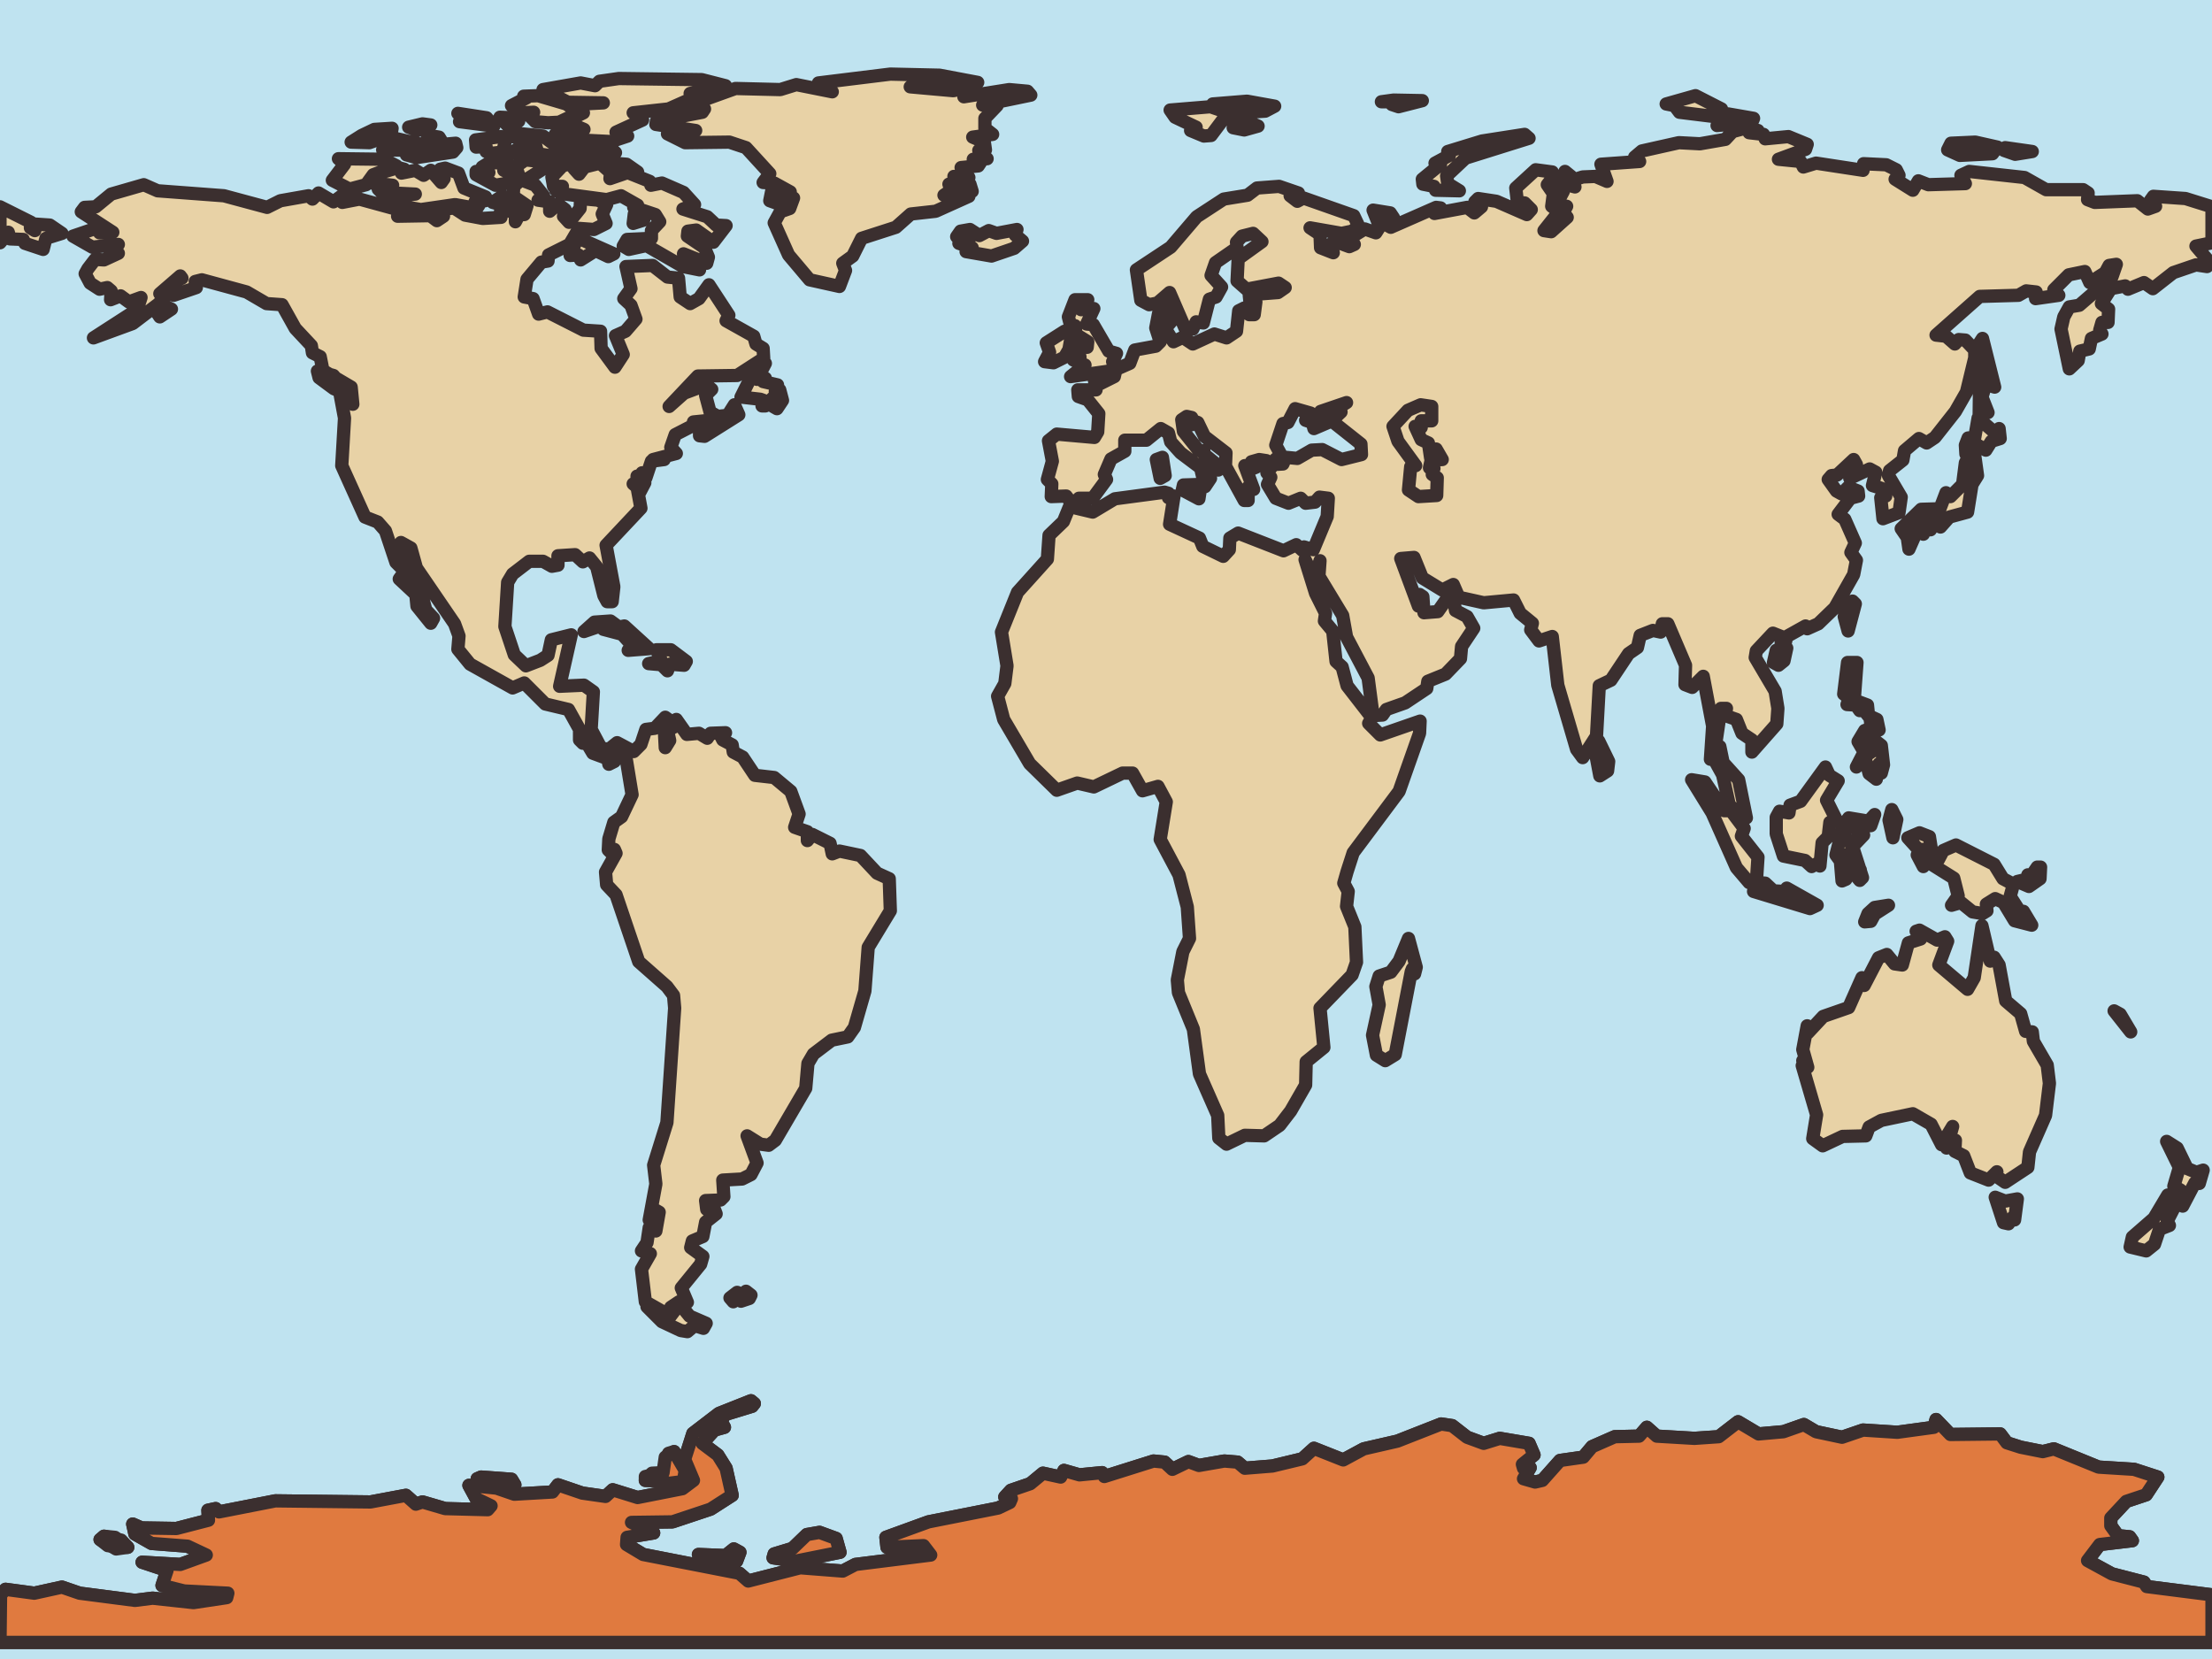
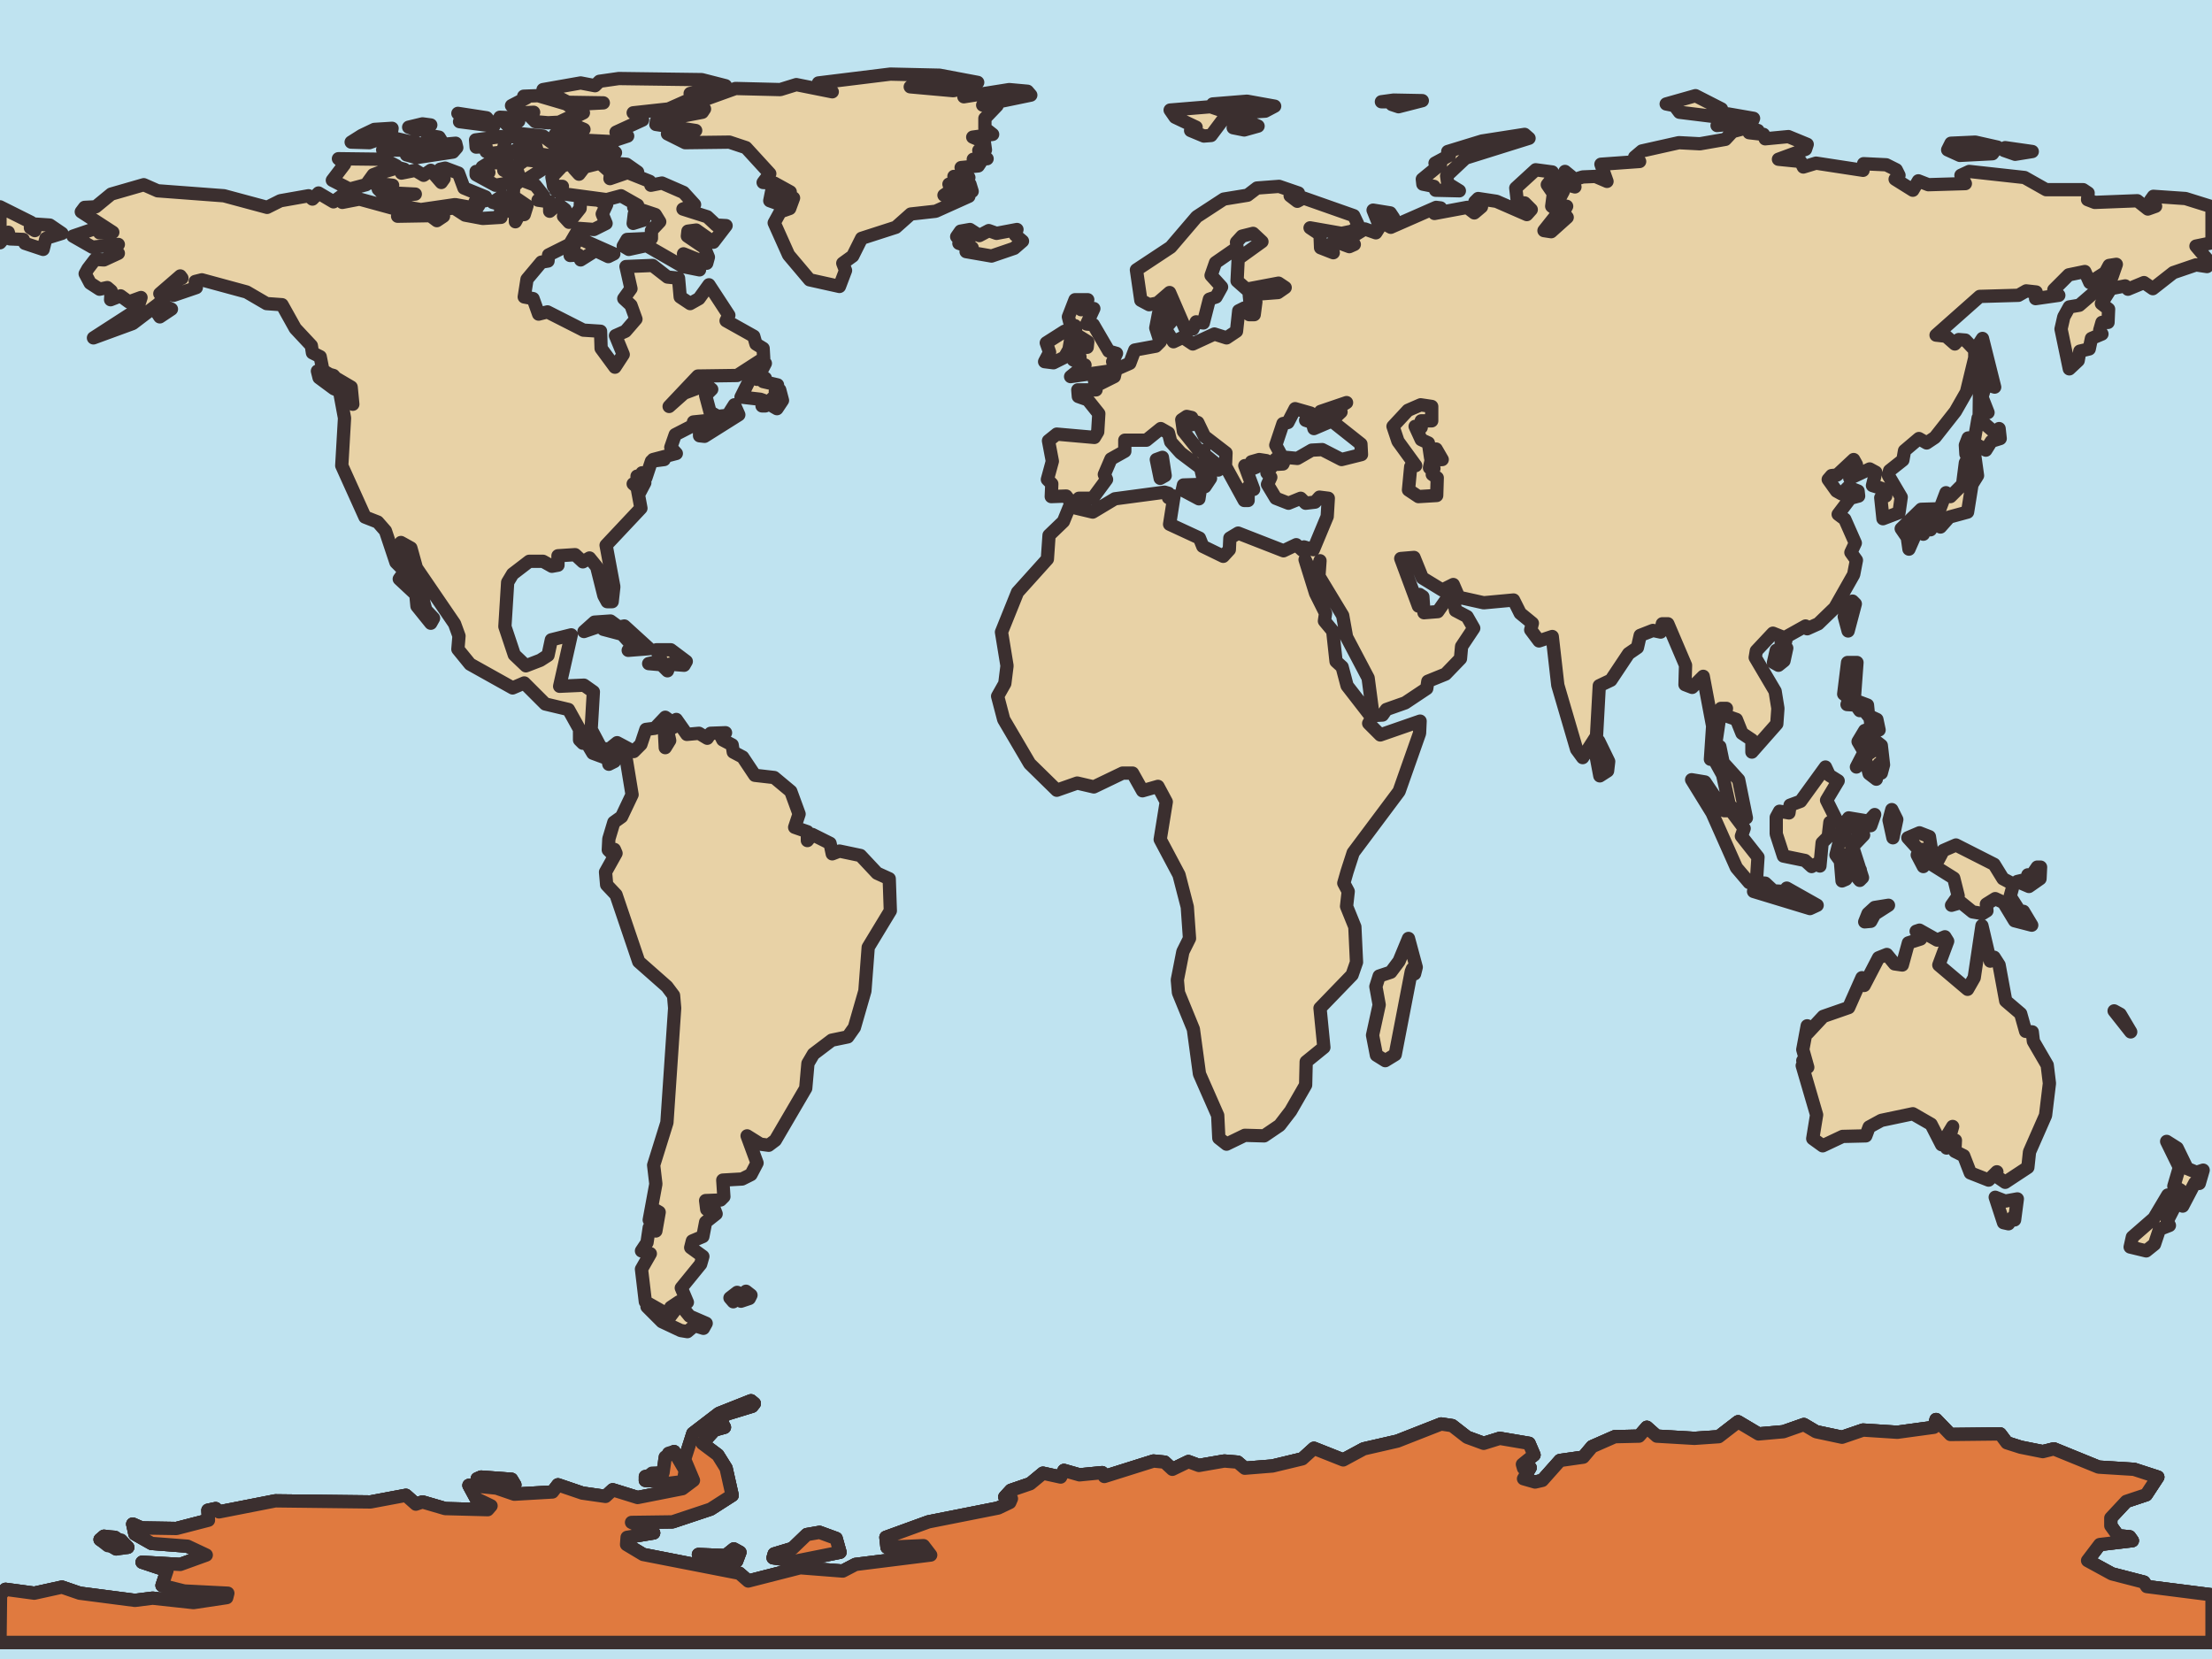
<svg xmlns="http://www.w3.org/2000/svg" viewBox="0 0 400 300">
  <rect width="400" height="300" fill="#bfe3f0" />
  <path d="M18.8 277.8L18.1 278.4L19.5 279.5L23.1 279.8L21.9 278.5ZM86.3 267.4L88.0 268.4L93.1 268.5L92.5 267.5L87.0 267.1ZM93.0 118.4L91.3 113.3L91.8 105.3L92.7 103.8L95.7 101.5L98.2 101.5L99.8 102.4L100.9 102.2L100.9 100.5L104.0 100.3L105.4 101.6L106.6 100.9L107.9 102.5L109.2 107.7L109.8 108.8L110.7 108.8L111.0 106.1L109.6 98.6L115.9 91.9L115.2 88.1L114.5 87.5L115.2 87.8L115.2 86.1L115.6 89.2L116.6 87.3L116.1 85.5L116.8 86.4L117.8 83.4L120.1 83.1L118.1 83.1L122.3 82.0L121.3 80.9L122.1 78.6L125.6 76.8L125.4 76.3L128.4 76.0L126.5 77.4L126.5 78.8L127.4 78.9L133.6 75.0L132.8 73.2L131.6 75.1L129.8 75.3L128.4 74.5L127.6 71.5L128.7 70.4L127.7 69.6L123.7 71.1L121.0 73.5L126.2 68.0L133.3 67.9L138.1 64.8L138.0 63.0L136.7 62.2L136.3 60.8L131.3 58.0L131.8 57.0L128.2 51.5L126.4 54.0L124.8 54.9L123.0 53.7L122.7 50.3L120.7 50.1L118.0 48.0L113.2 48.2L114.1 52.2L112.8 54.0L114.1 55.2L115.0 57.7L113.1 59.9L111.3 60.7L112.7 64.1L111.2 66.4L108.7 63.0L108.6 59.9L105.5 59.7L99.0 56.4L97.4 56.8L96.4 54.0L94.8 53.7L95.3 50.5L97.9 47.4L99.1 47.2L99.2 46.1L103.0 44.2L104.7 41.3L107.4 41.5L109.6 40.4L108.9 38.7L109.7 37.0L108.2 36.2L105.0 35.9L104.9 37.7L102.9 40.2L101.9 39.1L102.2 37.9L100.9 36.9L99.4 38.2L99.4 36.5L97.3 36.2L98.3 35.4L96.8 33.5L94.2 32.5L92.9 33.7L92.8 35.5L95.3 37.2L94.8 38.8L93.9 38.8L93.2 40.1L93.2 38.5L91.5 38.0L90.5 38.3L90.6 39.3L87.3 39.5L84.1 38.9L82.1 37.6L79.8 37.9L79.1 38.4L80.2 39.1L79.0 39.9L77.8 39.0L71.9 39.1L73.4 38.3L65.0 36.0L61.9 36.6L61.8 35.4L60.3 36.5L57.6 34.9L56.5 36.0L55.8 35.4L50.7 36.3L48.3 37.5L40.5 35.4L28.5 34.5L26.0 33.4L20.1 35.1L17.3 37.4L15.3 37.5L14.7 38.3L20.4 42.0L18.0 42.1L18.2 41.3L17.3 41.3L13.2 42.7L16.7 44.7L21.4 44.2L20.5 44.8L21.4 45.8L18.8 47.0L17.2 46.9L15.9 48.6L15.4 49.5L16.3 51.2L18.0 52.3L19.4 52.0L20.1 52.6L20.0 54.2L21.8 53.5L23.3 54.6L25.5 53.8L24.8 56.0L16.9 61.1L24.0 58.5L28.6 55.0L29.7 53.9L28.9 53.1L32.6 49.9L32.9 50.3L31.8 50.8L31.4 53.4L35.5 52.0L35.3 50.9L36.5 50.6L44.6 52.8L48.2 54.9L51.0 55.1L53.4 59.4L56.3 62.5L56.5 63.8L57.9 64.5L58.4 67.0L63.5 70.0L63.8 73.1L63.2 71.5L61.5 71.3L62.3 75.6L61.8 84.2L66.0 93.5L68.3 94.4L69.7 96.0L71.6 101.7L73.2 103.3L72.2 104.7L75.2 107.5L75.4 109.6L77.9 112.7L78.4 111.8L77.0 110.3L76.0 106.5L72.6 100.7L72.5 98.1L74.3 99.1L75.3 102.7L82.2 112.8L83.0 115.0L82.8 117.4L85.0 120.1L92.7 124.4L94.8 123.5L98.6 127.3L102.8 128.3L104.8 131.9L104.8 133.8L105.4 134.4L105.6 133.5L107.2 136.2L109.9 137.2L110.1 138.2L111.1 137.7L110.6 136.8L111.6 135.4L113.1 136.4L114.3 143.7L112.4 147.7L111.0 148.7L110.1 151.7L110.0 153.7L110.7 154.4L111.1 153.6L111.4 154.3L109.5 157.7L109.7 160.0L111.4 161.8L115.5 173.9L120.6 178.4L121.8 180.0L122.0 182.3L120.6 203.0L118.2 210.7L118.6 214.1L117.4 220.6L118.1 220.8L118.5 218.8L119.2 219.2L118.6 222.6L117.4 222.0L117.0 224.7L116.0 226.2L117.6 226.7L116.0 229.5L116.7 235.4L121.1 237.9L121.3 236.4L122.8 235.4L124.3 235.5L123.2 232.9L126.7 228.6L127.1 227.2L124.9 225.6L125.2 224.4L127.1 223.6L127.6 221.0L129.5 219.5L129.2 218.7L128.6 219.2L127.8 218.7L127.6 217.1L130.3 217.0L130.9 216.4L130.7 213.4L134.2 213.2L135.8 212.4L136.9 210.3L135.1 205.4L137.5 206.9L139.0 207.1L140.2 206.2L145.7 196.8L146.1 192.3L147.1 190.6L150.4 188.1L153.3 187.5L154.5 185.8L156.4 179.2L157.0 171.3L161.0 164.7L160.8 158.9L158.6 157.9L155.6 154.7L151.8 153.9L150.5 154.4L150.1 152.5L146.9 150.9L146.0 152.0L146.0 150.4L143.7 149.6L144.5 147.2L143.0 143.1L140.0 140.6L136.5 140.2L134.3 136.9L132.6 136.0L132.4 134.7L130.7 133.8L130.3 133.0L131.2 132.5L128.5 132.6L127.9 133.5L126.4 132.6L124.2 132.8L122.3 130.1L122.0 131.4L120.7 132.1L121.1 133.9L120.3 135.2L120.1 131.3L121.0 130.2L120.3 129.7L118.4 131.7L116.8 131.9L115.9 134.6L114.6 135.9L111.6 134.3L110.1 135.5L108.7 135.3L106.9 131.9L107.3 125.1L105.6 123.9L101.2 124.1L103.3 114.8L99.7 115.7L99.1 118.5L97.7 119.4L95.1 120.4ZM62.8 70.8L60.3 67.9L57.4 67.1L57.7 68.3L60.4 70.3L62.2 71.0ZM28.1 56.1L28.9 57.3L31.0 55.9L29.7 55.3ZM1.8 43.2L4.2 43.3L4.5 44.0L7.8 45.1L8.3 43.1L11.2 42.2L9.0 40.7L6.0 40.5L6.3 41.7L5.5 41.2L5.6 40.2L0.0 37.4L0.0 43.9L0.6 43.2L0.1 42.4L1.5 42.0ZM89.1 36.6L93.0 37.7L93.7 37.1L90.9 35.4ZM76.1 37.9L82.3 37.0L86.2 37.7L86.6 37.1L85.9 36.5L87.7 36.3L87.8 35.6L83.9 34.0L82.9 31.3L80.5 30.4L79.6 30.6L80.3 32.3L79.8 33.0L77.9 30.8L76.6 31.7L75.1 30.8L72.6 31.3L73.1 30.6L72.0 30.3L69.0 31.2L67.3 33.1L71.0 33.5L68.4 34.2L69.0 34.8L75.1 35.1L69.6 35.7L71.0 37.0ZM88.4 31.2L86.1 31.0L86.1 31.6L89.6 33.5L92.5 33.0L92.7 31.5L91.1 30.8L91.8 29.5L88.5 29.4L87.2 30.2ZM62.3 29.7L60.1 32.6L63.2 34.2L66.2 33.4L67.5 31.6L71.7 30.0L69.4 28.8L61.2 28.7ZM95.3 32.4L97.8 30.8L99.4 29.4L95.0 28.9L93.3 30.1L94.0 32.3ZM96.0 27.5L94.6 26.4L92.4 27.6L95.4 28.2ZM78.8 26.7L71.8 25.1L69.2 27.1L75.8 27.2L73.5 28.0L75.3 28.5L81.9 27.5L82.6 26.7L82.4 25.9L80.2 26.1L79.4 24.8L78.2 24.6L77.2 25.2ZM91.4 25.4L90.6 24.7L86.0 25.3L86.1 26.6L87.9 26.5L87.9 27.4L89.1 27.7L90.9 27.5ZM67.7 23.4L65.4 24.5L63.5 25.7L66.8 25.8L70.7 24.4L70.9 23.2ZM75.5 23.6L77.9 22.6L76.4 22.4L73.9 23.0ZM90.4 21.2L91.9 22.8L93.8 21.9L92.5 21.3ZM83.1 22.0L89.3 22.8L88.0 21.3L82.8 20.5L84.2 21.5ZM126.3 281.1L133.2 282.3L133.8 280.7L132.7 280.1L131.2 281.3ZM143.9 282.3L151.9 280.7L151.2 278.2L148.2 277.1L145.9 277.5L143.3 280.0L140.0 281.0L139.8 281.7ZM6.2 288.1L1.0 287.4L0.0 288.4L0.0 297.0L400.0 297.0L400.0 288.4L388.2 286.9L387.7 286.1L381.9 284.6L377.5 282.2L379.7 279.3L385.6 278.6L385.1 277.9L383.0 277.7L381.7 275.9L381.7 274.5L384.5 271.5L388.1 270.3L390.2 267.1L385.9 265.7L379.5 265.3L371.4 262.0L369.4 262.5L365.4 261.7L362.9 260.9L361.7 259.3L352.7 259.4L350.1 256.7L349.7 258.1L343.1 259.0L336.9 258.6L333.1 259.9L328.4 258.9L326.2 257.6L322.5 258.9L318.0 259.3L314.3 257.1L310.8 259.8L306.4 260.1L299.6 259.7L297.8 258.1L296.4 259.7L292.0 259.8L287.9 261.6L286.3 263.5L282.1 264.1L278.9 267.7L277.6 268.0L275.5 267.4L276.7 265.4L275.5 265.5L275.3 264.8L277.4 263.1L276.5 261.0L271.2 260.1L268.3 261.0L265.3 259.9L262.6 257.8L260.6 257.5L252.7 260.6L246.6 262.0L242.9 264.0L237.6 261.9L235.5 263.8L230.1 265.1L225.1 265.5L223.8 264.4L221.4 264.2L216.8 265.0L214.9 264.3L212.0 265.7L210.6 264.4L208.6 264.2L199.7 267.0L199.3 266.3L195.2 266.7L192.4 265.9L191.8 267.1L188.6 266.4L186.3 268.3L182.8 269.5L181.7 270.7L182.9 271.0L182.6 271.7L180.5 272.7L167.9 275.2L160.2 278.0L160.4 279.8L167.0 279.5L168.3 281.2L154.7 282.9L152.4 284.1L144.7 283.5L135.3 285.9L133.7 284.5L116.3 281.1L113.3 279.3L113.4 278.0L118.2 277.2L114.2 275.3L121.6 275.2L128.5 272.9L132.4 270.4L131.3 265.5L129.8 263.1L127.0 261.0L129.2 258.6L131.0 258.1L130.4 257.0L131.1 255.8L136.0 254.3L136.4 253.8L135.8 253.3L130.0 255.6L125.3 259.2L123.8 263.9L125.4 267.7L123.4 269.2L115.3 270.8L110.8 269.4L109.5 270.6L105.3 270.0L100.9 268.5L99.9 269.8L93.0 270.2L89.8 269.1L84.8 268.6L86.1 271.0L88.8 272.3L88.2 273.0L80.5 272.8L76.4 271.6L75.2 272.0L73.4 270.4L67.0 271.6L49.8 271.4L39.6 273.4L39.0 272.8L37.6 273.1L37.7 274.9L31.9 276.4L25.6 276.3L24.0 275.6L24.4 277.4L27.4 279.1L33.9 279.6L37.3 281.2L32.6 282.9L25.7 282.5L30.2 284.0L29.3 286.7L33.3 287.7L41.2 288.1L41.0 288.9L35.0 289.8L27.6 289.0L24.4 289.4L14.4 288.1L11.2 287.0ZM124.1 266.6L121.9 262.5L120.9 262.8L119.9 266.3L117.9 266.4L116.7 267.7L120.1 267.8L119.6 268.4L123.6 267.9ZM121.0 238.3L117.0 236.3L119.7 239.0L123.1 240.6L124.3 240.8L125.6 239.7L127.2 240.2L127.7 239.3L124.7 238.0L122.9 235.8ZM134.9 233.5L134.3 234.1L133.3 233.7L132.0 234.7L132.6 235.4L133.5 234.7L134.0 235.3L135.5 234.8L135.8 234.2ZM121.1 120.1L123.7 120.3L124.1 119.6L121.3 117.5L118.7 117.5L119.6 119.5L117.3 120.0L119.6 120.2L120.7 121.3ZM117.4 117.3L112.9 113.2L111.9 113.4L110.4 112.3L107.5 112.5L105.6 114.2L109.1 113.0L109.1 113.8L112.5 114.7L114.3 116.7L113.6 117.6ZM209.8 86.5L210.7 86.0L210.2 82.7L209.1 83.1ZM140.5 73.9L141.5 72.4L141.0 70.5L140.2 70.8L140.6 69.6L138.0 69.0L138.4 68.4L137.6 68.1L136.9 68.6L138.4 65.7L137.9 65.7L136.3 67.2L134.0 71.8L137.5 72.2L138.6 72.6L137.8 73.4L138.4 73.4L139.7 72.0L139.8 73.5ZM190.5 65.6L192.5 64.6L193.3 63.2L193.7 60.9L192.5 59.9L189.2 62.0L189.8 63.7L188.9 65.4ZM194.4 54.2L193.2 57.3L193.8 59.7L194.4 58.9L194.6 60.5L196.7 61.8L196.6 62.8L194.9 62.6L195.3 64.6L194.1 65.1L196.2 66.0L193.6 68.1L200.6 67.1L201.6 66.2L201.2 65.4L201.9 63.9L200.5 63.5L197.7 58.7L196.5 58.6L197.8 55.8L195.5 56.0L196.7 54.2ZM104.6 42.6L103.1 46.2L104.6 46.1L105.0 47.0L107.7 45.3L110.0 46.4L111.0 45.9L105.6 43.5L105.4 42.8ZM175.4 41.5L173.7 41.8L173.0 42.8L175.3 43.2L173.4 44.0L175.8 44.8L174.7 45.5L179.3 46.3L183.4 44.9L184.9 43.6L183.6 42.5L183.9 41.5L180.2 42.2L178.8 41.7L177.1 42.6ZM116.5 38.9L114.7 38.7L114.5 40.4L116.4 39.8ZM131.3 40.8L129.5 40.7L127.9 39.2L123.5 37.8L125.6 37.0L123.6 34.8L119.7 33.1L117.7 33.5L117.5 32.8L113.5 31.2L110.3 32.3L110.4 31.2L108.5 29.5L105.7 30.2L104.7 31.5L103.8 30.5L104.6 29.5L101.8 29.9L99.8 32.0L100.1 33.7L101.7 33.7L100.5 34.4L101.5 35.0L109.7 36.1L112.3 35.4L115.3 37.1L114.6 37.5L118.5 38.8L119.3 40.1L117.8 41.7L117.8 43.1L113.4 43.3L112.7 44.5L113.7 45.1L116.9 44.4L123.5 48.2L126.5 48.8L123.6 45.9L127.8 47.6L128.1 46.5L127.4 44.8L124.3 42.7L124.4 41.8L125.9 41.6L129.0 43.8ZM175.5 16.5L174.6 15.9L172.4 16.4L164.6 15.7L176.8 14.9L169.9 13.6L161.0 13.4L148.0 15.0L147.9 15.7L150.5 16.6L144.0 15.3L141.1 16.2L133.0 16.0L124.4 19.1L127.4 19.7L127.0 20.3L118.7 21.9L118.6 22.5L125.8 23.6L120.7 24.2L123.9 25.8L131.9 25.7L134.9 26.7L139.2 31.4L138.0 33.0L140.0 33.1L142.9 34.7L139.6 34.3L139.2 36.3L140.6 36.8L143.5 35.8L142.8 37.7L141.1 38.3L140.0 40.3L142.6 46.1L146.4 50.6L151.8 51.8L152.9 48.9L152.4 47.6L154.2 46.3L155.8 43.1L162.0 41.1L164.7 38.7L169.2 38.2L175.2 35.5L170.7 35.3L172.0 34.4L171.6 33.3L173.8 34.9L175.8 34.6L175.4 33.3L172.5 31.9L175.2 32.1L173.8 30.3L176.9 30.0L177.3 29.4L176.0 28.8L178.5 28.7L177.0 27.2L178.2 27.1L178.0 25.7L175.9 24.8L179.5 24.3L178.1 23.2L178.1 21.4L180.3 19.1L177.7 19.0L186.4 17.2L185.8 16.5L182.5 16.2L174.3 17.5ZM113.3 29.7L110.7 29.5L110.1 30.2L111.7 31.2L115.3 31.1ZM100.2 26.1L98.2 24.6L92.5 24.0L92.1 24.6L95.7 25.3L96.8 26.1L97.3 27.8L100.3 28.3L108.9 28.4L111.3 27.6L109.9 26.3L104.0 26.7ZM126.9 14.4L111.9 14.2L108.4 14.7L107.6 15.5L105.0 15.0L98.2 16.2L102.7 18.5L109.1 18.6L103.4 18.9L105.5 20.4L102.3 22.0L105.6 23.4L101.9 22.8L102.5 23.9L100.4 24.3L100.6 25.1L110.5 25.6L113.5 24.6L111.4 23.9L116.2 21.7L115.3 20.9L116.1 20.6L114.5 20.4L120.9 19.7L127.2 16.9L124.8 16.9L131.2 15.5ZM95.6 20.8L96.8 22.0L99.1 22.2L101.1 22.1L104.7 20.4L102.4 18.8L97.3 17.3L94.7 17.4L95.2 17.7L92.5 19.1L94.5 20.4L96.5 20.3ZM252.3 190.7L255.2 175.7L255.4 175.2L255.8 176.1L256.1 174.9L254.7 169.7L253.0 173.8L251.5 175.8L249.4 176.5L248.8 178.4L249.4 181.7L248.2 187.2L248.9 190.8L250.5 191.8ZM317.1 161.2L327.3 164.3L328.6 163.7L323.1 160.6L322.8 161.2L320.7 161.1L319.2 159.7L317.8 159.6ZM335.0 153.1L337.0 151.0L334.4 152.3L333.4 150.8L333.5 149.6L338.3 149.3L339.0 147.3L337.9 148.5L334.3 147.9L333.4 149.1L332.0 154.6L332.8 155.7L333.1 159.3L333.8 159.0L333.7 154.8L334.4 154.3L335.0 157.5L336.4 157.3L335.8 158.6L336.3 159.2L336.8 158.7ZM309.6 147.0L314.0 156.9L316.3 159.6L317.6 159.6L317.9 155.0L314.9 151.2L315.4 149.8L313.0 146.6L311.8 146.6L308.3 141.4L305.9 141.0ZM181.5 130.1L186.2 138.1L191.1 142.9L194.8 141.6L197.8 142.3L203.0 139.8L204.8 139.8L206.6 143.0L209.4 142.2L210.9 145.0L209.8 151.8L213.2 158.2L214.7 164.0L215.1 169.7L213.9 172.1L212.9 177.2L213.1 179.5L215.8 186.1L216.9 194.2L220.2 201.7L220.4 205.8L221.8 206.9L225.1 205.3L228.6 205.4L231.4 203.5L233.4 200.9L236.1 196.2L236.2 192.0L239.4 189.4L238.7 182.3L244.5 176.3L245.3 174.0L245.0 167.6L243.5 163.9L243.8 161.2L243.0 159.7L243.6 157.6L244.7 154.2L253.0 143.1L256.7 132.6L256.8 130.4L249.6 132.9L247.5 130.8L248.1 129.8L243.6 124.0L242.7 120.6L241.6 119.6L241.0 114.1L239.5 112.3L239.7 110.9L237.9 107.3L236.0 101.2L237.7 104.8L238.7 101.4L238.5 104.2L242.8 111.3L243.5 115.2L247.4 122.6L248.3 129.4L250.0 129.3L250.7 128.3L254.1 127.1L258.0 124.5L258.2 123.2L261.4 121.9L264.1 119.1L264.3 116.9L266.5 113.6L265.3 111.5L263.2 110.4L262.6 106.9L260.0 110.6L257.5 110.8L257.3 107.9L256.7 107.5L256.5 109.6L253.3 101.0L255.7 100.8L257.2 104.5L260.8 106.7L262.8 105.7L263.8 108.0L268.3 109.0L273.7 108.5L274.9 110.9L277.1 112.7L276.8 113.9L278.3 115.9L280.7 115.1L281.7 123.9L285.1 135.5L286.2 137.0L288.7 133.1L289.2 124.0L291.3 123.0L294.5 118.2L296.1 117.1L296.6 114.9L298.9 114.0L300.3 114.3L300.6 112.8L301.6 112.8L304.8 120.3L304.7 123.8L306.0 124.3L308.0 122.3L309.7 131.3L309.3 137.3L309.4 136.3L311.5 140.1L312.7 145.5L315.0 148.0L315.8 147.9L314.4 141.0L311.6 137.9L311.0 135.0L310.2 134.9L311.2 128.1L312.2 128.1L312.0 129.4L314.0 130.1L315.0 132.6L316.8 133.8L316.8 136.0L321.3 130.9L321.5 128.1L321.0 125.0L317.4 118.9L317.6 117.7L320.6 114.5L322.1 115.1L322.1 116.9L322.7 116.8L323.1 115.1L326.5 113.2L326.8 113.7L328.8 112.8L331.8 109.9L335.2 103.9L335.7 101.3L334.7 99.9L335.5 98.2L333.6 93.9L332.4 93.0L334.6 90.1L336.1 89.7L336.0 88.8L334.2 88.1L333.0 89.3L332.1 88.8L330.6 86.7L331.2 86.0L332.2 85.9L335.2 83.1L335.7 84.0L334.5 86.5L338.1 84.8L339.2 85.4L338.6 87.8L340.2 88.3L341.0 89.7L340.1 90.0L340.5 93.8L343.4 92.7L343.8 89.9L341.5 86.0L341.7 85.1L344.1 83.2L344.4 81.5L347.0 79.3L348.4 80.1L349.9 79.1L353.6 74.4L355.6 70.9L357.1 64.7L357.1 63.3L355.4 61.5L354.2 61.4L353.5 62.2L351.9 60.8L350.1 60.6L358.0 53.6L365.0 53.4L366.4 52.6L368.2 52.8L368.1 54.0L372.3 53.4L371.4 52.4L374.1 49.7L377.0 49.1L377.9 51.1L380.7 49.3L381.4 48.0L382.7 47.8L381.9 50.1L376.0 55.2L374.2 55.5L373.2 57.3L372.7 59.5L374.2 66.7L375.8 65.2L376.1 63.5L377.8 63.1L378.2 61.2L380.1 60.4L379.7 59.7L380.1 58.3L381.2 58.3L381.3 55.9L380.0 54.9L381.7 52.2L384.3 51.7L384.8 52.3L387.7 51.1L389.3 52.2L393.0 49.3L397.1 47.9L399.1 48.2L399.3 47.1L397.1 44.5L400.0 43.9L400.0 37.4L395.2 35.9L389.4 35.5L388.9 36.2L389.8 37.3L388.4 37.8L386.5 36.3L378.8 36.6L377.5 36.1L377.6 34.9L376.7 34.3L370.0 34.3L366.1 32.1L356.1 31.0L354.6 31.7L355.4 33.2L348.7 33.4L346.9 32.7L345.9 34.4L342.7 32.4L343.4 31.7L342.9 30.7L341.1 29.8L337.0 29.6L336.9 30.8L328.4 29.5L326.1 30.2L325.6 29.2L321.6 28.8L326.5 27.0L326.8 26.1L323.4 24.7L319.2 25.1L318.9 24.3L316.3 24.0L317.9 23.6L315.9 23.1L313.3 23.8L312.0 25.2L307.4 26.0L303.6 25.8L296.9 27.3L295.6 28.4L296.5 29.2L289.5 29.7L290.6 32.8L288.5 31.9L286.2 32.0L284.3 32.6L284.8 33.8L283.7 33.5L284.1 31.9L283.0 31.0L283.2 32.2L281.2 33.3L282.7 34.6L281.8 36.3L282.0 37.2L283.3 37.3L282.7 38.4L283.4 39.3L280.5 41.9L279.2 41.7L281.9 38.3L280.6 37.3L280.9 35.0L279.8 33.4L280.9 32.0L280.7 31.1L277.7 30.7L274.1 34.0L274.4 36.6L275.7 36.7L276.9 37.9L276.1 38.8L270.6 36.4L267.3 35.9L266.7 36.5L267.9 37.4L266.6 38.5L265.3 37.5L259.4 38.6L260.5 37.6L259.7 37.5L251.5 41.1L250.6 40.6L250.6 39.6L252.0 39.4L251.4 38.5L248.3 38.0L249.5 41.0L248.8 42.1L246.8 41.4L244.2 43.0L244.9 44.2L244.0 44.6L241.3 43.6L240.6 44.2L241.1 45.7L238.8 44.8L238.7 42.4L236.9 41.2L242.6 42.2L244.5 41.8L245.7 40.9L244.8 39.0L235.7 35.8L234.6 36.4L233.3 35.4L234.8 34.9L231.3 33.7L227.3 34.0L225.6 35.3L221.3 36.0L216.4 39.2L211.7 44.7L205.5 48.8L206.3 54.3L207.8 55.1L209.3 54.8L211.5 52.9L214.4 59.6L215.7 59.5L216.3 58.2L217.6 58.4L218.7 54.1L219.9 53.7L220.9 51.9L219.0 49.8L219.8 47.5L223.7 44.8L223.6 43.8L224.6 42.7L226.6 42.2L228.2 43.7L223.9 46.8L223.7 50.8L225.4 52.3L231.2 51.2L232.4 52.0L231.1 52.9L225.9 53.3L226.0 54.3L227.1 54.6L226.8 56.9L225.9 56.9L225.0 55.7L224.0 56.2L223.6 59.9L221.8 61.1L219.6 60.4L215.7 62.2L213.9 61.0L212.2 61.8L210.7 59.4L212.1 57.8L211.4 57.1L211.8 55.7L209.5 56.7L209.0 59.3L209.8 61.8L209.0 62.6L205.2 63.3L204.3 65.7L201.8 66.8L201.5 68.1L198.9 69.4L197.9 68.7L198.2 70.5L194.9 70.5L195.0 71.7L196.7 72.3L198.7 74.8L198.5 78.1L197.9 79.1L191.1 78.5L189.6 79.7L190.3 83.4L189.4 86.7L190.2 87.5L190.1 89.8L192.8 89.7L194.0 91.3L195.1 90.1L197.6 90.1L200.1 86.7L199.7 85.8L200.9 83.0L203.4 81.6L203.4 79.6L207.3 79.6L209.9 77.5L211.3 78.3L211.7 79.9L213.5 81.9L217.1 84.6L217.9 88.0L218.9 86.5L218.3 85.0L218.7 83.9L220.3 85.0L220.5 84.4L217.7 82.1L217.7 81.5L216.8 81.5L214.0 78.0L213.7 75.9L214.6 75.3L215.5 75.5L215.5 76.8L215.8 76.1L216.6 76.4L217.8 78.9L221.7 81.9L221.6 84.3L225.0 90.5L225.7 90.5L225.7 88.1L226.7 88.5L225.1 84.2L226.6 84.7L227.1 84.5L226.3 83.5L227.7 83.1L229.0 83.3L229.3 84.4L230.7 83.0L232.0 82.9L230.7 80.5L232.0 76.6L232.9 76.4L234.2 73.9L237.0 74.7L236.1 76.0L237.3 76.4L237.6 77.5L240.4 76.3L240.6 75.7L238.9 75.4L238.8 74.4L243.5 72.8L241.9 73.8L242.5 74.5L240.8 76.1L246.1 80.3L246.2 82.2L242.6 83.1L239.1 81.3L237.2 81.4L234.6 82.9L232.5 82.7L232.0 83.9L230.3 84.0L229.1 85.5L229.8 86.3L229.2 87.6L230.7 90.1L233.0 91.0L235.2 90.1L236.1 91.0L237.8 90.8L238.6 89.9L240.2 90.1L240.0 93.4L237.5 99.4L235.8 98.9L235.5 99.5L234.4 98.5L232.1 99.6L223.9 96.4L222.4 97.3L222.3 99.4L221.2 100.6L217.5 98.8L216.9 97.3L211.5 94.8L212.3 89.7L211.3 90.0L211.3 89.2L210.6 89.0L201.6 90.2L197.6 92.6L193.4 91.6L192.3 94.3L189.7 96.8L189.4 101.1L184.0 107.1L181.1 114.3L182.1 120.4L181.7 123.6L180.4 125.9ZM255.1 84.4L254.7 88.6L256.5 89.8L259.8 89.6L259.9 86.4L259.0 85.8L259.3 84.7L258.5 84.6L258.8 83.2L260.8 83.1L259.7 81.2L258.8 81.6L258.7 82.8L258.3 80.1L257.0 79.5L255.9 77.1L257.0 77.3L257.0 76.1L258.9 76.1L258.9 73.5L256.9 73.2L254.6 74.2L251.9 77.1L252.8 79.8L256.0 84.2ZM326.4 155.6L327.6 156.7L328.9 156.0L329.1 156.6L329.5 152.4L330.6 151.3L330.9 148.7L332.2 148.5L330.3 144.7L332.4 141.2L330.8 140.2L330.1 138.7L325.6 144.9L323.7 145.6L323.5 147.0L321.8 146.7L321.2 147.8L321.2 150.8L322.5 154.8ZM337.2 135.8L335.7 138.7L337.3 137.2L338.0 139.9L339.3 140.9L339.3 138.9L339.8 138.1L340.2 139.8L340.6 138.3L340.2 134.8L339.3 134.1L339.4 135.3L337.6 136.5ZM289.1 134.0L288.6 136.6L289.3 140.3L290.7 139.4L290.9 137.7ZM337.2 132.1L336.0 134.1L336.7 135.3L337.9 131.7L337.0 133.2ZM336.3 128.5L336.6 127.9L337.9 129.5L337.7 127.5L335.3 126.6L335.8 119.8L334.1 119.8L333.4 125.5L334.4 126.3L334.0 127.4L335.6 127.5ZM323.1 117.2L321.2 117.6L320.7 119.8L321.6 120.3L322.6 119.5ZM335.5 109.2L335.0 108.7L333.5 111.5L334.2 114.1ZM216.8 90.2L217.2 87.6L214.0 87.7L213.8 88.6ZM257.2 32.4L257.3 33.3L259.3 33.7L259.6 34.4L263.9 34.5L261.8 33.2L261.6 31.8L265.0 28.6L276.5 25.0L275.7 24.3L268.0 25.5L261.8 27.4L262.1 28.1L259.5 29.5L260.5 29.7ZM227.5 22.8L225.4 21.9L223.1 22.2L223.8 22.7L223.0 23.1L225.0 23.5ZM211.6 19.9L212.5 21.2L216.3 23.0L215.3 23.6L217.7 24.6L219.0 24.5L221.1 21.7L223.9 21.0L218.9 19.3ZM312.5 20.6L310.5 22.7L316.8 22.1L317.1 21.4ZM303.7 20.3L311.0 21.2L311.3 19.7L306.6 17.3L301.3 18.8L302.8 19.1ZM219.3 18.8L225.6 20.3L228.8 20.1L230.5 19.2L225.5 18.3ZM257.2 18.2L252.0 18.1L249.8 18.4L252.3 18.4L251.7 18.9L252.9 19.3ZM391.9 220.8L393.6 217.5L393.3 216.8L392.5 217.5L392.0 216.1L389.5 220.3L385.6 223.7L385.2 225.5L388.1 226.2L389.6 225.0L390.5 222.3L392.3 221.6ZM360.8 216.5L362.3 221.1L363.2 221.3L364.0 220.1L364.3 220.6L364.8 216.8L362.6 217.2ZM394.1 211.1L393.1 214.5L394.3 215.2L394.1 217.4L394.7 218.1L396.9 213.9L397.7 214.0L398.4 211.6L397.2 212.0L395.5 211.3L393.7 207.6L391.8 206.4ZM329.6 207.2L333.2 205.5L337.4 205.4L338.0 203.8L340.2 202.6L345.9 201.4L349.2 203.3L351.1 207.0L353.1 203.7L352.0 207.6L353.6 206.2L353.5 208.2L355.1 209.0L356.3 212.1L359.6 213.4L361.1 211.9L361.0 212.7L362.6 213.8L366.7 211.1L367.0 208.3L369.9 201.7L370.6 195.9L370.2 192.6L367.7 188.3L367.5 186.6L366.3 186.5L365.4 183.3L362.7 181.0L361.5 174.5L360.6 173.1L359.9 173.8L358.4 167.4L357.0 176.8L355.8 178.9L350.6 174.5L352.2 170.2L351.7 169.4L350.3 170.0L347.1 168.2L346.5 168.4L347.3 169.8L345.1 170.5L344.0 174.5L342.6 174.3L341.2 172.6L339.7 173.2L337.1 178.2L336.7 176.8L334.3 182.2L329.7 183.8L326.9 186.8L326.8 185.5L326.0 189.8L326.9 193.0L326.0 191.8L326.4 193.4L325.9 192.7L328.5 201.6L327.8 205.9ZM385.3 186.6L383.4 183.4L382.3 182.8ZM338.3 166.6L339.0 165.3L341.5 163.7L339.0 164.1L337.8 165.2L337.2 166.7ZM365.9 164.8L365.3 164.9L363.5 162.1L364.1 159.9L362.2 158.9L360.6 156.3L353.7 152.8L351.4 153.8L350.5 155.5L349.4 154.5L348.9 151.3L347.1 150.6L345.0 151.5L346.9 153.6L348.6 153.6L346.7 154.6L347.8 156.7L348.5 155.8L353.3 158.8L354.1 162.0L352.9 163.7L354.6 163.2L356.7 164.9L358.5 165.2L359.3 164.7L359.2 163.5L360.8 162.5L362.3 163.2L364.3 166.5L367.4 167.3ZM368.4 156.8L366.9 159.0L366.7 158.2L366.5 159.0L364.8 159.4L366.9 160.3L368.9 158.9L369.0 156.8ZM343.0 148.2L342.1 146.4L341.6 148.3L342.3 151.5ZM338.9 131.5L339.8 132.0L339.4 130.1L338.1 129.5L338.7 133.4ZM348.8 93.9L347.1 95.3L347.8 96.6L348.1 95.6L349.1 95.8L349.7 94.8ZM346.7 95.9L345.5 94.7L350.1 93.5L350.9 95.3L352.5 93.5L355.8 92.6L356.6 87.6L357.6 86.0L357.1 82.4L355.9 82.7L355.4 83.7L354.9 87.6L352.7 89.8L351.9 89.1L350.8 92.0L347.4 92.1L343.8 95.6L344.9 97.2L345.2 99.3ZM360.7 78.2L357.7 75.6L357.1 79.1L355.9 79.2L355.4 80.5L355.5 82.1L356.7 82.1L357.3 80.3L359.1 81.4L360.1 79.8L361.7 79.3L361.5 77.5ZM357.4 62.9L358.0 66.8L357.9 74.9L358.6 73.7L359.5 74.6L358.4 71.8L359.1 69.5L360.7 70.0L358.5 61.2ZM362.6 26.7L362.4 27.2L364.4 27.9L367.5 27.4ZM357.2 25.7L352.8 25.9L352.2 27.1L354.4 28.1L360.3 27.8L361.2 26.6Z" fill="#e8d2a6" stroke="#3b2f2f" stroke-width="2.4" stroke-linejoin="round" />
+   <path d="M132.7 280.1L131.2 281.3L126.3 281.1L128.3 282.2L133.2 282.3L133.8 280.7ZM151.2 278.2L148.2 277.1L145.9 277.5L143.3 280.0L140.0 281.0L139.8 281.7L143.9 282.3L151.9 280.7ZM23.1 279.8L20.8 278.0L18.8 277.8L18.1 278.4L21.0 280.1ZM0.1 288.4L0.0 297.0L400.0 297.0L400.0 288.4L388.2 286.9L387.7 286.1L381.9 284.6L377.5 282.2L379.7 279.3L385.6 278.6L385.1 277.9L383.0 277.7L381.7 275.9L381.7 274.5L384.5 271.5L388.1 270.3L390.2 267.1L385.9 265.7L379.5 265.3L371.4 262.0L369.4 262.5L365.4 261.7L362.9 260.9L361.7 259.3L352.7 259.4L350.1 256.7L349.7 258.1L343.1 259.0L336.9 258.6L333.1 259.9L328.4 258.9L326.2 257.6L322.5 258.9L318.0 259.3L314.3 257.1L310.8 259.8L306.4 260.1L299.6 259.7L297.8 258.1L296.4 259.7L292.0 259.8L287.9 261.6L286.3 263.5L282.1 264.1L278.9 267.7L277.6 268.0L275.5 267.4L276.7 265.4L275.5 265.5L275.3 264.8L277.4 263.1L276.5 261.0L271.2 260.1L268.3 261.0L265.3 259.9L262.6 257.8L260.6 257.5L252.7 260.6L246.6 262.0L242.9 264.0L237.6 261.9L235.5 263.8L230.1 265.1L225.1 265.5L223.8 264.4L221.4 264.2L216.8 265.0L214.9 264.3L212.0 265.7L210.6 264.4L208.6 264.2L199.7 267.0L199.3 266.3L195.2 266.7L192.4 265.9L191.8 267.1L188.6 266.4L186.3 268.3L182.8 269.5L181.7 270.7L182.9 271.0L182.6 271.7L180.5 272.7L167.9 275.2L160.2 278.0L160.4 279.8L167.0 279.5L168.3 281.2L154.7 282.9L152.4 284.1L144.7 283.5L135.3 285.9L133.7 284.5L116.3 281.1L113.3 279.3L113.4 278.0L118.2 277.2L114.2 275.3L121.6 275.2L128.5 272.9L132.4 270.4L131.3 265.5L129.8 263.1L127.0 261.0L129.2 258.6L131.0 258.1L130.4 257.0L131.1 255.8L136.0 254.3L136.4 253.8L135.8 253.3L130.0 255.6L125.3 259.2L123.8 263.9L125.4 267.7L123.4 269.2L115.3 270.8L110.8 269.4L109.5 270.6L105.3 270.0L100.9 268.5L99.9 269.8L93.0 270.2L89.8 269.1L84.8 268.6L86.1 271.0L88.8 272.3L88.2 273.0L80.5 272.8L76.4 271.6L75.2 272.0L73.4 270.4L67.0 271.6L49.8 271.4L39.6 273.4L39.0 272.8L37.6 273.1L37.7 274.9L31.9 276.4L25.6 276.3L24.0 275.6L24.4 277.4L27.4 279.1L33.9 279.6L37.3 281.2L32.6 282.9L25.7 282.5L30.2 284.0L29.3 286.7L33.3 287.7L41.2 288.1L41.0 288.9L35.0 289.8L27.6 289.0L24.4 289.4L14.4 288.1L11.2 287.0L6.2 288.1L1.0 287.4ZM92.5 267.5L87.0 267.1L86.3 267.4L88.0 268.4L93.1 268.5ZM120.3 263.5L119.9 266.3L116.7 267.0L116.7 267.7L120.1 267.8L119.6 268.4L123.6 267.9L123.9 265.9L121.9 262.5Z" fill="#ffffff" stroke="#3b2f2f" stroke-width="2.4" stroke-linejoin="round" />
  <path d="M132.7 280.1L131.2 281.3L126.3 281.1L128.3 282.2L133.2 282.3L133.8 280.7ZM151.2 278.2L148.2 277.1L145.9 277.5L143.3 280.0L140.0 281.0L139.8 281.7L143.9 282.3L151.9 280.7ZM23.1 279.8L20.8 278.0L18.8 277.8L18.1 278.4L21.0 280.1ZM0.1 288.4L0.0 297.0L400.0 297.0L400.0 288.4L388.2 286.9L387.7 286.1L381.9 284.6L377.5 282.2L379.7 279.3L385.6 278.6L385.1 277.9L383.0 277.7L381.7 275.9L381.7 274.5L384.5 271.5L388.1 270.3L390.2 267.1L385.9 265.7L379.5 265.3L371.4 262.0L369.4 262.5L365.4 261.7L362.9 260.9L361.7 259.3L352.7 259.4L350.1 256.7L349.7 258.1L343.1 259.0L336.9 258.6L333.1 259.9L328.4 258.9L326.2 257.6L322.5 258.9L318.0 259.3L314.3 257.1L310.8 259.8L306.4 260.1L299.6 259.7L297.8 258.1L296.4 259.7L292.0 259.8L287.9 261.6L286.3 263.5L282.1 264.1L278.9 267.7L277.6 268.0L275.5 267.4L276.7 265.4L275.5 265.5L275.3 264.8L277.4 263.1L276.5 261.0L271.2 260.1L268.3 261.0L265.3 259.9L262.6 257.8L260.6 257.5L252.7 260.6L246.6 262.0L242.9 264.0L237.6 261.9L235.5 263.8L230.1 265.1L225.1 265.5L223.8 264.4L221.4 264.2L216.8 265.0L214.9 264.3L212.0 265.7L210.6 264.4L208.6 264.2L199.7 267.0L199.3 266.3L195.2 266.7L192.4 265.9L191.8 267.1L188.6 266.4L186.3 268.3L182.8 269.5L181.7 270.7L182.9 271.0L182.6 271.7L180.5 272.7L167.9 275.2L160.2 278.0L160.4 279.8L167.0 279.5L168.3 281.2L154.7 282.9L152.4 284.1L144.7 283.5L135.3 285.9L133.7 284.5L116.3 281.1L113.3 279.3L113.4 278.0L118.2 277.2L114.2 275.3L121.6 275.2L128.5 272.9L132.4 270.4L131.3 265.5L129.8 263.1L127.0 261.0L129.2 258.6L131.0 258.1L130.4 257.0L131.1 255.8L136.0 254.3L136.4 253.8L135.8 253.3L130.0 255.6L125.3 259.2L123.8 263.9L125.4 267.7L123.4 269.2L115.3 270.8L110.8 269.4L109.5 270.6L105.3 270.0L100.9 268.5L99.9 269.8L93.0 270.2L89.8 269.1L84.8 268.6L86.1 271.0L88.8 272.3L88.2 273.0L80.5 272.8L76.4 271.6L75.2 272.0L73.4 270.4L67.0 271.6L49.8 271.4L39.6 273.4L39.0 272.8L37.6 273.1L37.7 274.9L31.9 276.4L25.6 276.3L24.0 275.6L24.4 277.4L27.4 279.1L33.9 279.6L37.3 281.2L32.6 282.9L25.7 282.5L30.2 284.0L29.3 286.7L33.3 287.7L41.2 288.1L41.0 288.9L35.0 289.8L27.6 289.0L24.4 289.4L14.4 288.1L11.2 287.0L6.2 288.1L1.0 287.4ZM92.5 267.5L87.0 267.1L86.3 267.4L88.0 268.4L93.1 268.5ZM120.3 263.5L119.9 266.3L116.7 267.0L116.7 267.7L120.1 267.8L119.6 268.4L123.6 267.9L123.9 265.9L121.9 262.5Z" fill="#e07a3f" stroke="#3b2f2f" stroke-width="2.4" stroke-linejoin="round" />
</svg>
